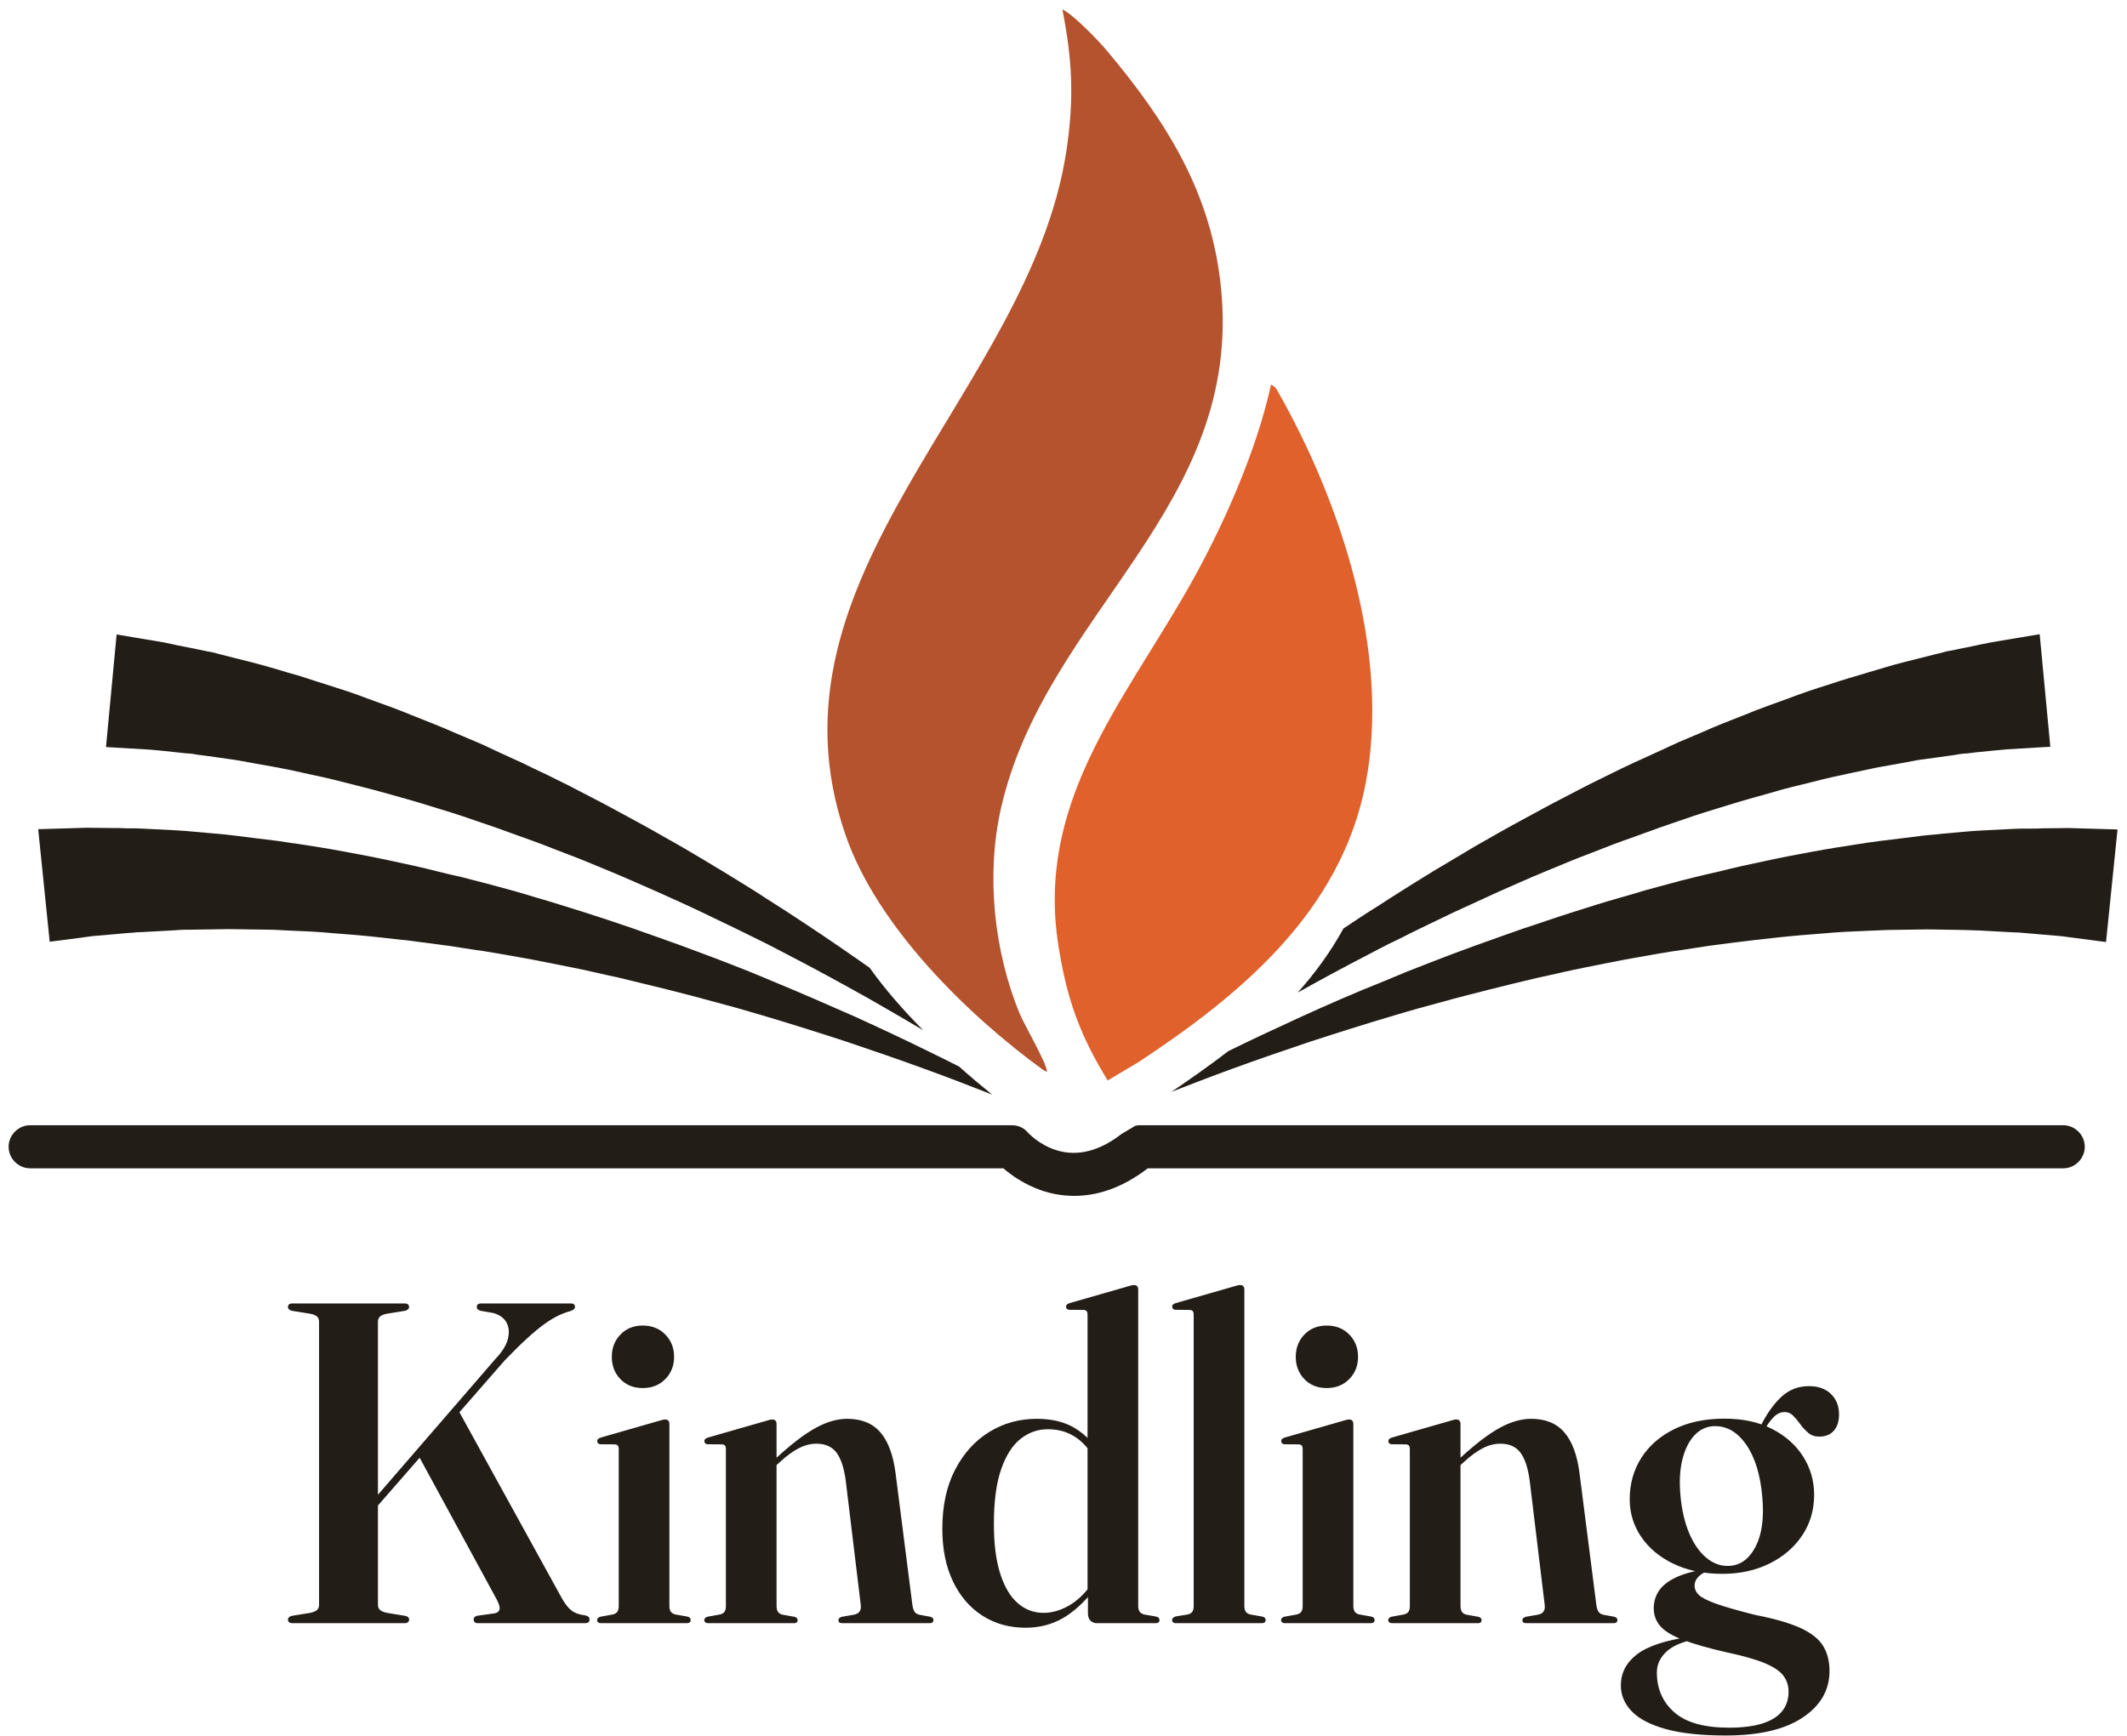
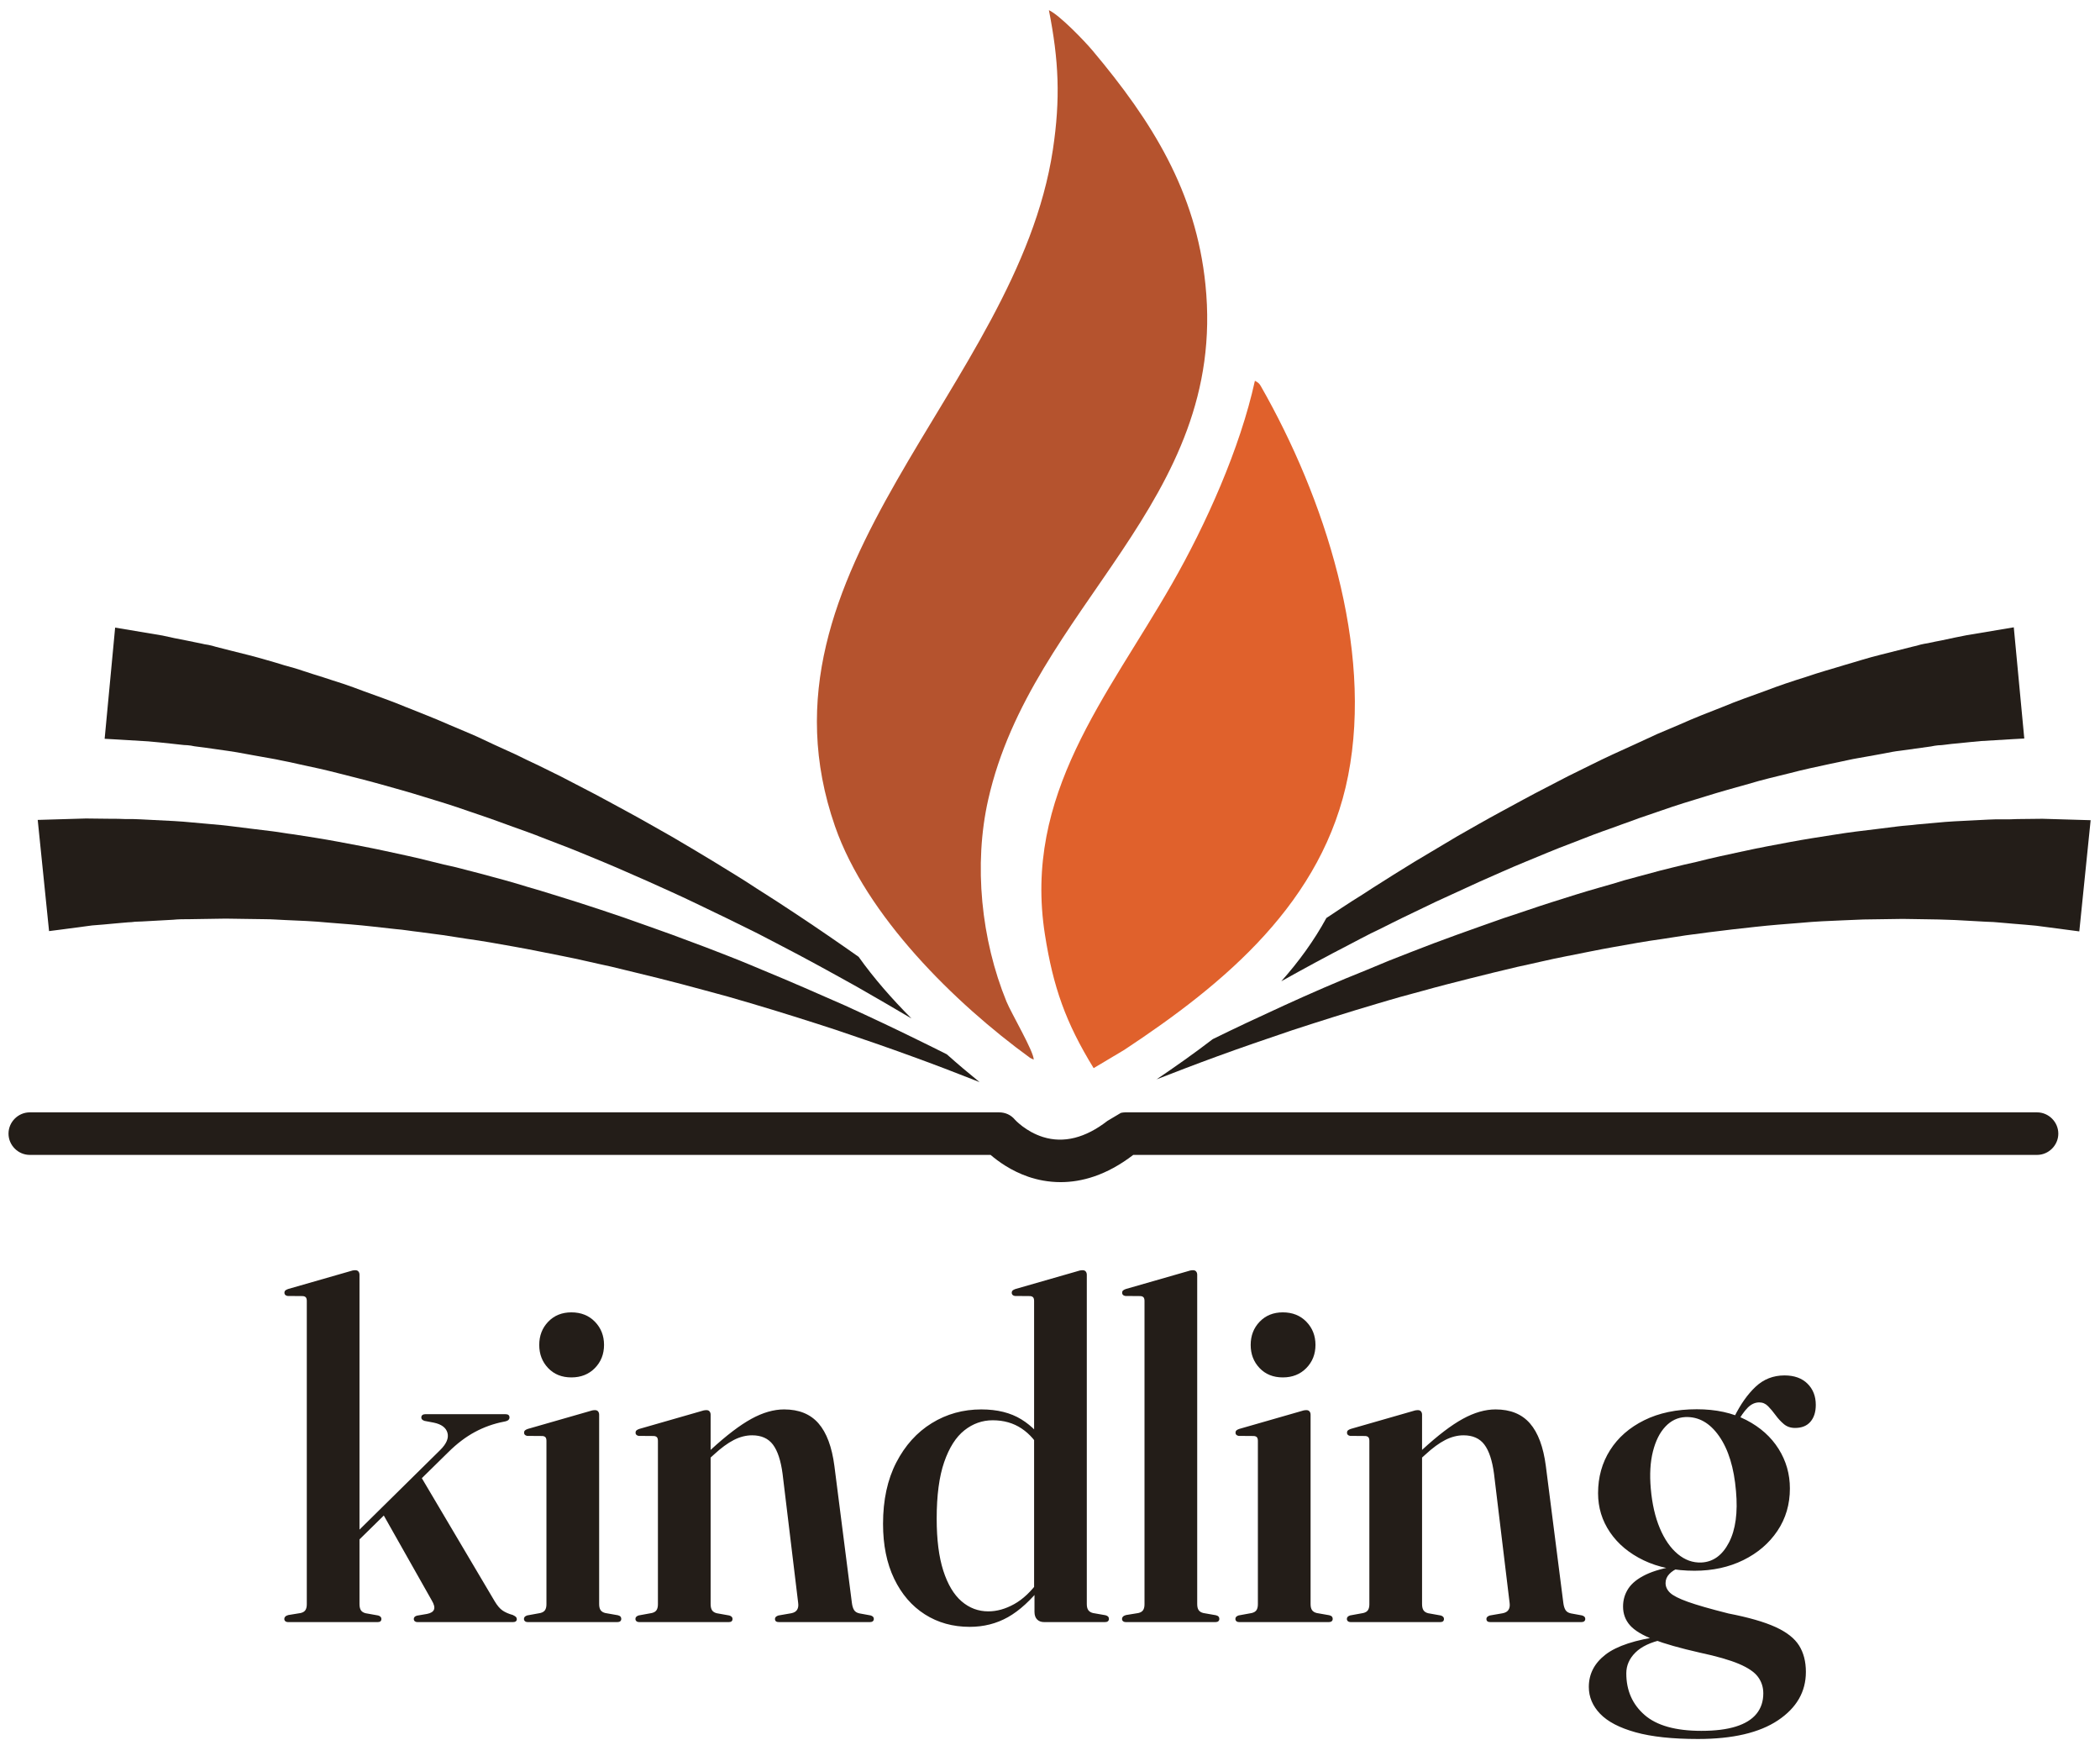
- <svg xmlns="http://www.w3.org/2000/svg" viewBox="0 0 740.5 604.4" width="740" height="604" fill="none">
+ <svg xmlns="http://www.w3.org/2000/svg" viewBox="0 0 740.5 612.8" width="740" height="613" fill="none">
  <path d="M 720.20 288.35C 730.96 288.65 737.15 288.85 737.20 288.85L 733.20 328.05C 733.16 328.05 727.66 327.35 718.00 326.05C 715.60 325.85 712.90 325.55 709.90 325.35C 708.40 325.25 706.90 325.05 705.30 324.95C 704.50 324.85 703.70 324.85 702.90 324.75C 702.10 324.75 701.20 324.65 700.40 324.65C 697.00 324.45 693.30 324.25 689.50 324.05C 687.60 323.95 685.60 323.95 683.60 323.85C 681.60 323.85 679.50 323.75 677.40 323.75C 675.30 323.75 673.10 323.65 670.90 323.65C 668.70 323.65 666.40 323.75 664.10 323.75C 661.80 323.75 659.50 323.85 657.10 323.85C 654.70 323.95 652.30 324.05 649.90 324.15C 645.00 324.35 640.00 324.55 634.80 325.05C 629.70 325.45 624.40 325.85 619.00 326.45C 616.30 326.75 613.60 327.05 610.90 327.35C 608.20 327.65 605.50 328.05 602.70 328.35C 599.90 328.75 597.20 329.05 594.40 329.45C 591.60 329.85 588.80 330.35 586.00 330.75C 583.20 331.15 580.40 331.55 577.60 332.05C 574.80 332.55 572.00 333.05 569.10 333.55C 563.40 334.55 557.80 335.75 552.10 336.85C 546.40 337.95 540.80 339.35 535.10 340.55C 529.50 341.85 523.90 343.25 518.30 344.65C 512.80 346.05 507.20 347.45 501.90 348.95C 499.20 349.65 496.50 350.45 493.80 351.15C 491.10 351.95 488.50 352.65 485.90 353.45C 475.40 356.55 465.30 359.75 455.80 362.85C 446.30 366.05 437.30 369.15 429.10 372.15C 421.35 374.98 414.23 377.73 407.82 380.22C 414.55 375.66 421.22 370.97 427.63 366.04C 435.31 362.26 443.72 358.31 452.60 354.25C 461.80 350.05 471.60 345.75 481.90 341.65C 484.50 340.55 487.00 339.55 489.60 338.45C 492.20 337.45 494.90 336.35 497.50 335.35C 502.80 333.25 508.20 331.25 513.70 329.25C 519.20 327.25 524.70 325.35 530.30 323.35C 535.90 321.55 541.50 319.55 547.20 317.75C 552.90 315.95 558.50 314.15 564.20 312.55C 567.00 311.75 569.90 310.95 572.70 310.05C 575.50 309.25 578.40 308.55 581.20 307.75C 584.00 306.95 586.90 306.25 589.70 305.55C 592.50 304.85 595.40 304.15 598.20 303.55C 601.00 302.85 603.80 302.15 606.60 301.55C 609.40 300.95 612.20 300.35 614.90 299.75C 620.40 298.55 625.80 297.55 631.20 296.55C 636.50 295.55 641.80 294.75 646.90 293.95C 649.50 293.55 652.00 293.15 654.50 292.85C 657.00 292.55 659.50 292.25 661.90 291.95C 664.30 291.65 666.70 291.35 669.10 291.05C 671.40 290.75 673.80 290.65 676.00 290.35C 678.30 290.15 680.50 289.95 682.70 289.75C 684.90 289.55 687.00 289.35 689.10 289.25C 693.30 289.05 697.20 288.85 700.90 288.65C 701.80 288.65 702.70 288.55 703.60 288.55H 706.30C 708.00 288.55 709.70 288.55 711.30 288.45C 714.50 288.45 717.50 288.35 720.20 288.35Z" fill="#231D18" />
  <path d="M 713.80 260.05C 713.80 260.05 708.20 260.35 698.50 260.95C 696.10 261.15 693.40 261.45 690.40 261.75C 688.90 261.85 687.40 262.05 685.80 262.25C 685.00 262.35 684.20 262.45 683.40 262.45C 682.60 262.55 681.70 262.65 680.90 262.85C 677.50 263.35 673.90 263.85 670.10 264.35C 668.20 264.55 666.20 264.95 664.20 265.35C 662.20 265.75 660.20 266.05 658.10 266.45C 656.00 266.85 653.90 267.15 651.70 267.65C 649.50 268.15 647.30 268.55 645.10 269.05C 642.90 269.55 640.60 270.05 638.20 270.55C 635.90 271.05 633.50 271.65 631.20 272.25C 626.40 273.45 621.50 274.55 616.60 276.05C 611.60 277.45 606.50 278.85 601.40 280.45C 598.80 281.25 596.20 282.05 593.60 282.85C 591.00 283.65 588.40 284.55 585.80 285.45C 583.20 286.35 580.50 287.25 577.90 288.15C 575.95 288.90 573.94 289.60 571.92 290.32L 567.88 291.79C 565.86 292.51 563.85 293.20 561.90 293.95C 559.20 294.95 556.60 296.05 553.90 297.05C 548.50 299.05 543.20 301.35 537.80 303.55C 532.40 305.75 527.20 308.15 521.90 310.45C 516.60 312.85 511.40 315.25 506.20 317.65C 501.10 320.15 495.90 322.55 490.90 325.05C 488.40 326.35 485.90 327.55 483.40 328.75C 480.90 330.05 478.50 331.25 476.10 332.55C 467.65 336.90 459.51 341.33 451.80 345.64C 457.89 338.80 463.29 331.42 467.71 323.33C 468.40 322.87 469.10 322.41 469.80 321.95C 472.10 320.45 474.40 318.85 476.80 317.35C 479.20 315.85 481.60 314.35 484.00 312.75C 488.80 309.65 493.70 306.65 498.70 303.55C 503.70 300.55 508.80 297.55 513.80 294.55C 518.90 291.65 524.10 288.65 529.30 285.85C 534.50 283.05 539.70 280.15 545.00 277.45C 547.60 276.05 550.30 274.75 552.90 273.35C 555.50 272.05 558.20 270.75 560.80 269.45C 563.40 268.15 566.10 266.85 568.70 265.65C 571.40 264.45 574.00 263.25 576.60 262.05C 579.20 260.85 581.80 259.65 584.40 258.45C 587.00 257.35 589.60 256.25 592.20 255.15C 597.30 252.85 602.50 250.85 607.60 248.85C 612.60 246.75 617.60 245.05 622.50 243.25C 624.90 242.35 627.30 241.45 629.70 240.65C 632.10 239.85 634.50 239.05 636.80 238.35C 639.10 237.55 641.40 236.85 643.70 236.15C 646.00 235.45 648.20 234.85 650.40 234.15C 652.60 233.55 654.70 232.85 656.80 232.25C 658.90 231.65 660.90 231.05 663.00 230.55C 667.00 229.55 670.90 228.55 674.50 227.65C 675.40 227.45 676.30 227.25 677.20 226.95C 678.10 226.75 679.00 226.55 679.80 226.45C 681.50 226.05 683.20 225.75 684.70 225.45C 687.90 224.75 690.80 224.15 693.40 223.65C 704.00 221.85 710.10 220.85 710.10 220.85L 713.80 260.05Z" fill="#231D18" />
  <path d="M 30.30 288.25C 33.00 288.25 36.00 288.35 39.20 288.35C 40.80 288.35 42.50 288.35 44.20 288.45H 46.90C 47.80 288.45 48.70 288.55 49.60 288.55C 53.30 288.75 57.30 288.95 61.40 289.15C 63.50 289.25 65.60 289.45 67.80 289.65C 70.00 289.85 72.20 290.05 74.50 290.25C 76.80 290.45 79.10 290.65 81.40 290.95C 83.70 291.25 86.10 291.55 88.60 291.85C 91.00 292.15 93.50 292.45 96.00 292.75C 98.50 293.05 101.00 293.55 103.60 293.85C 108.70 294.65 114.00 295.45 119.30 296.45C 124.60 297.45 130.10 298.45 135.60 299.65C 138.30 300.25 141.10 300.85 143.90 301.45C 146.70 302.05 149.50 302.75 152.30 303.45C 155.10 304.15 157.90 304.85 160.80 305.45C 163.60 306.15 166.40 306.95 169.30 307.65C 172.10 308.45 175.00 309.15 177.80 309.95C 180.60 310.75 183.50 311.55 186.30 312.45C 192.00 314.05 197.70 315.95 203.30 317.65C 209.00 319.45 214.60 321.35 220.20 323.25C 225.80 325.25 231.30 327.15 236.80 329.15C 242.30 331.25 247.70 333.15 253.00 335.25C 255.70 336.25 258.30 337.35 260.90 338.35C 263.50 339.45 266.10 340.45 268.60 341.55C 278.80 345.75 288.60 350.05 297.90 354.15C 307.10 358.35 315.80 362.45 323.70 366.35C 327.24 368.07 330.63 369.76 333.87 371.39C 337.68 374.79 341.56 378.06 345.42 381.19C 344.89 380.98 344.35 380.77 343.80 380.55C 337.20 377.95 329.70 375.05 321.40 372.05C 313.20 369.05 304.20 365.95 294.70 362.75C 285.20 359.65 275.10 356.45 264.60 353.35C 262.00 352.55 259.30 351.85 256.70 351.05C 254.00 350.35 251.30 349.55 248.60 348.85C 243.20 347.35 237.70 345.95 232.20 344.55C 226.70 343.15 221.00 341.85 215.40 340.45C 209.70 339.25 204.10 337.85 198.40 336.75C 192.70 335.65 187.10 334.45 181.40 333.45C 178.60 332.95 175.70 332.45 172.90 331.95C 170.10 331.45 167.30 331.05 164.50 330.65C 161.70 330.25 158.90 329.75 156.10 329.35C 153.30 328.95 150.50 328.65 147.80 328.25C 145.00 327.95 142.30 327.45 139.60 327.25C 136.90 326.95 134.20 326.65 131.50 326.35C 126.20 325.75 120.90 325.35 115.70 324.95C 110.60 324.45 105.50 324.25 100.60 324.05C 98.20 323.95 95.70 323.75 93.40 323.75C 91.00 323.75 88.70 323.65 86.40 323.65C 84.10 323.65 81.90 323.55 79.60 323.55C 77.40 323.55 75.20 323.65 73.10 323.65C 71.00 323.65 68.90 323.75 66.90 323.75C 64.90 323.75 62.90 323.75 61.00 323.95C 57.20 324.15 53.50 324.35 50.10 324.55C 49.20 324.55 48.40 324.65 47.60 324.65C 46.80 324.75 46.00 324.85 45.20 324.85C 43.60 324.95 42.10 325.15 40.60 325.25C 37.70 325.55 35.00 325.75 32.50 325.95C 22.92 327.25 17.32 327.95 17.30 327.95L 13.30 288.75C 13.30 288.75 19.50 288.55 30.30 288.25Z" fill="#231D18" />
  <path d="M 40.60 220.95C 40.63 220.96 46.73 221.96 57.30 223.75C 59.90 224.35 62.80 224.95 66.00 225.55C 67.60 225.85 69.20 226.25 70.90 226.55C 71.80 226.75 72.60 226.95 73.50 227.05C 74.40 227.25 75.30 227.45 76.20 227.75C 79.80 228.65 83.60 229.65 87.70 230.65C 89.70 231.15 91.80 231.75 93.90 232.35C 96.00 232.95 98.10 233.55 100.30 234.25C 102.50 234.85 104.70 235.45 107.00 236.25C 109.20 236.95 111.50 237.75 113.90 238.45C 116.20 239.25 118.60 239.95 121.00 240.75C 123.40 241.55 125.80 242.45 128.20 243.35C 133.10 245.15 138.10 246.85 143.10 248.95C 148.10 250.95 153.30 252.95 158.50 255.25C 161.10 256.35 163.70 257.45 166.30 258.55C 168.90 259.65 171.50 260.95 174.10 262.15C 176.70 263.35 179.40 264.55 182.00 265.75C 184.60 267.05 187.30 268.35 189.90 269.55C 192.50 270.85 195.20 272.15 197.80 273.45C 200.40 274.85 203.10 276.15 205.70 277.55C 211.00 280.25 216.20 283.15 221.40 285.95C 226.60 288.75 231.70 291.75 236.90 294.65C 242.00 297.65 247.10 300.65 252.00 303.65C 257.00 306.75 261.90 309.65 266.70 312.85C 269.10 314.35 271.50 315.95 273.90 317.45C 276.20 318.95 278.60 320.55 280.90 322.05C 288.48 327.08 295.79 332.10 302.77 337.02C 308.17 344.60 314.54 351.87 321.40 358.75C 315.39 355.17 308.99 351.50 302.30 347.65C 293.50 342.75 284.30 337.65 274.60 332.65C 272.20 331.35 269.70 330.15 267.30 328.85C 264.80 327.65 262.30 326.35 259.80 325.15C 254.80 322.65 249.60 320.25 244.50 317.75C 239.30 315.25 234.10 312.95 228.80 310.55C 223.50 308.25 218.20 305.85 212.90 303.65C 207.50 301.45 202.20 299.15 196.80 297.15C 194.10 296.15 191.40 295.05 188.80 294.05C 186.10 293.05 183.40 292.05 180.80 291.15C 178.10 290.15 175.50 289.25 172.80 288.25C 170.10 287.35 167.50 286.45 164.90 285.55C 162.30 284.65 159.70 283.75 157.10 282.95C 154.50 282.15 151.90 281.35 149.30 280.55C 144.20 278.95 139.10 277.55 134.10 276.15C 129.10 274.75 124.20 273.55 119.50 272.35C 117.10 271.75 114.80 271.15 112.50 270.65C 110.20 270.15 107.90 269.65 105.60 269.15C 103.40 268.65 101.20 268.15 99.00 267.75C 96.80 267.25 94.70 266.95 92.60 266.55C 90.50 266.15 88.50 265.85 86.50 265.45C 84.50 265.05 82.60 264.75 80.60 264.45C 76.80 263.95 73.20 263.35 69.80 262.95C 69.00 262.85 68.10 262.75 67.30 262.55C 66.50 262.45 65.70 262.35 64.90 262.35C 63.30 262.15 61.80 262.05 60.30 261.85C 57.40 261.55 54.70 261.25 52.20 261.05C 42.50 260.45 36.90 260.15 36.90 260.15L 40.60 220.95Z" fill="#231D18" />
  <path d="M 352.30 391.85C 354.50 391.85 356.50 392.75 357.90 394.45C 357.90 394.45 361.70 398.65 367.80 400.55C 375.04 402.81 382.71 400.91 390.50 394.86L 395.24 392.04C 395.75 391.92 396.28 391.85 396.80 391.85H 718.30C 722.40 391.85 725.80 395.25 725.80 399.35C 725.80 403.45 722.40 406.85 718.30 406.85H 399.60C 390.10 414.15 381.30 416.45 374.00 416.45C 369.70 416.45 365.80 415.65 362.60 414.55C 356.50 412.45 352.00 409.15 349.30 406.85H 10.50C 6.40 406.85 3.00 403.45 3.00 399.35C 3.00 395.25 6.40 391.85 10.50 391.85H 352.30Z" fill="#231D18" />
  <path d="M 369.86 3.28C 373.63 4.99 382.43 14.16 385.24 17.50C 406.23 42.47 421.71 67.16 425.06 100.01C 432.95 176.91 363.83 213.43 348.46 281.60C 343.27 304.57 345.98 330.97 354.91 352.81C 356.54 356.81 364.65 370.59 364.50 373.27L 363.23 372.64C 336.60 353.29 305.41 322.57 294.44 291.00C 262.77 199.97 358.55 136.56 371.26 52.50C 373.98 34.45 373.35 20.92 369.86 3.28Z" fill="#B5532E" />
  <path d="M 442.50 133.94C 443.39 134.40 443.99 134.77 444.52 135.70C 467.01 175.02 484.24 227.81 475.39 273.08C 466.68 317.67 431.80 346.47 396.43 369.83L 385.64 376.26C 375.77 360.20 371.37 347.68 368.47 329.23C 360.69 279.77 390.42 245.42 413.25 205.54C 425.24 184.62 437.30 157.72 442.50 133.94Z" fill="#E0612C" />
-   <g transform="translate(100.25,447.50) scale(0.07953)">
-     <path d="M334.805 986.602 908.951 322.68Q951.341 278.677 962.404 237.297Q973.468 195.916 957.122 164.992Q940.777 134.067 898.369 122.292L842.133 112.563Q833.943 109.567 830.228 105.722Q826.513 101.877 826.513 95.358Q826.513 88.441 831.218 84.5Q835.923 80.559 844.285 80.559H1238.943Q1247.765 80.559 1252.083 84.466Q1256.401 88.374 1256.401 95.29Q1256.401 101.963 1251.283 106.257Q1246.164 110.551 1236.609 113.973Q1209.388 121.242 1181.966 134.541Q1154.544 147.841 1121.973 171.267Q1089.401 194.693 1047.577 232.857Q1005.753 271.022 949.361 329.388L347.433 1018.544ZM564.036 733.287 748.515 553.07 1195.94 1365.847Q1217.642 1405.952 1239.634 1423.837Q1261.627 1441.721 1302.133 1446.524Q1311.949 1449.109 1316.095 1453.372Q1320.242 1457.636 1320.242 1464.6Q1320.242 1472.284 1315.347 1476.421Q1310.452 1480.559 1300.857 1480.559H830.725Q822.363 1480.559 817.705 1476.387Q813.046 1472.216 813.046 1464.533Q813.046 1457.573 817.042 1453.891Q821.038 1450.209 827.716 1448.127L905.123 1437.537Q921.996 1434.5 926.024 1420.752Q930.052 1407.003 913.195 1375.465ZM393.96 1400.217Q393.96 1415.282 403.699 1423.275Q413.437 1431.268 433.324 1435.458L512.803 1448.382Q522.06 1450.451 526.185 1454.389Q530.311 1458.327 530.311 1465.373Q530.311 1471.843 525.486 1476.201Q520.661 1480.559 511.172 1480.559H19.065Q9.736 1480.559 4.868 1476.237Q0.0 1471.916 0.0 1465.373Q0.0 1452.9 17.36 1448.382L96.766 1435.532Q117.18 1431.342 126.655 1423.349Q136.13 1415.355 136.13 1400.217V160.165Q136.13 145.32 126.655 137.355Q117.18 129.389 96.766 125.585L17.36 112.736Q0.0 108.217 0.0 95.744Q0.0 88.741 4.868 84.65Q9.736 80.559 19.065 80.559H511.098Q520.588 80.559 525.376 84.723Q530.164 88.888 530.164 95.744Q530.164 108.07 512.656 112.736L433.324 125.585Q413.437 129.389 403.699 137.355Q393.96 145.32 393.96 160.165Z M1669.757 607.987V1404.667Q1669.757 1421.242 1675.855 1430.145Q1681.953 1439.047 1695.644 1442.413L1748.56 1451.726Q1756.425 1453.709 1759.647 1457.542Q1762.869 1461.375 1762.869 1467.063Q1762.869 1473.208 1758.734 1476.883Q1754.598 1480.559 1746.784 1480.559H1368.628Q1361.955 1480.559 1357.636 1476.883Q1353.317 1473.208 1353.317 1467.063Q1353.317 1462.148 1356.496 1458.508Q1359.675 1454.868 1366.853 1452.499L1422.087 1442.413Q1436.233 1439.047 1442.104 1430.145Q1447.975 1421.242 1447.975 1405.44V718.139Q1447.975 708.29 1444.307 703.428Q1440.64 698.566 1431.612 697.616L1366.7 697.098Q1359.888 695.716 1356.832 692.178Q1353.776 688.641 1353.776 683.692Q1353.776 677.624 1357.627 674.075Q1361.477 670.526 1369.343 667.837L1620.901 595.613Q1634.227 591.224 1640.319 589.975Q1646.411 588.726 1652.267 588.726Q1660.901 588.726 1665.329 594.193Q1669.757 599.659 1669.757 607.987ZM1552.898 451.061Q1492.512 451.061 1455.085 411.743Q1417.657 372.425 1417.657 314.434Q1417.657 255.982 1455.471 216.664Q1493.285 177.347 1552.898 177.347Q1613.737 177.347 1652.038 216.821Q1690.34 256.295 1690.34 314.36Q1690.34 372.425 1651.845 411.743Q1613.35 451.061 1552.898 451.061Z M2138.892 607.987V1404.667Q2138.892 1421.587 2144.861 1430.706Q2150.829 1439.825 2164.607 1443.277L2217.695 1452.762Q2231.055 1456.922 2231.055 1467.063Q2231.055 1480.559 2215.747 1480.559H1837.764Q1831.177 1480.559 1826.815 1476.883Q1822.452 1473.208 1822.452 1467.063Q1822.452 1462.148 1825.631 1458.551Q1828.81 1454.954 1835.989 1452.499L1891.223 1442.413Q1905.368 1439.134 1911.239 1430.231Q1917.111 1421.328 1917.111 1405.44V718.139Q1917.111 708.29 1913.443 703.428Q1909.776 698.566 1900.747 697.616L1835.836 697.098Q1829.023 695.716 1825.968 692.178Q1822.912 688.641 1822.912 683.692Q1822.912 677.624 1826.762 674.075Q1830.613 670.526 1838.478 667.837L2090.036 595.613Q2103.363 591.224 2109.455 589.975Q2115.546 588.726 2121.403 588.726Q2130.037 588.726 2134.465 594.193Q2138.892 599.659 2138.892 607.987ZM2119.65 805.705 2103.918 788.151 2140.115 754.97Q2238.007 665.069 2310.349 625.394Q2382.691 585.72 2448.228 585.72Q2541.802 585.72 2592.998 644.587Q2644.195 703.454 2659.82 823.977L2733.308 1399.257Q2735.714 1418.537 2742.391 1429.565Q2749.068 1440.593 2765.378 1443.959L2812.111 1452.499Q2819.203 1454.654 2822.469 1458.208Q2825.734 1461.761 2825.734 1467.063Q2825.734 1473.208 2821.598 1476.883Q2817.463 1480.559 2809.649 1480.559H2425.779Q2409.698 1480.559 2409.698 1467.063Q2409.698 1457.523 2423.917 1452.762L2478.551 1443.277Q2495.874 1439.825 2502.819 1428.753Q2509.764 1417.682 2507.357 1400.121L2441.697 856.561Q2430.593 772.913 2401.144 733.794Q2371.695 694.674 2313.531 694.674Q2274.695 694.674 2236.282 714.42Q2197.869 734.165 2153.56 775.009Z M3501.851 1354.225 3500.21 1348.933V129.413Q3500.21 119.563 3496.542 114.702Q3492.875 109.84 3483.847 108.89L3418.935 108.372Q3412.123 106.989 3409.067 103.452Q3406.011 99.915 3406.011 94.966Q3406.011 88.898 3409.862 85.349Q3413.712 81.8 3421.578 79.111L3673.136 6.887Q3686.462 2.497 3692.554 1.249Q3698.646 0.0 3704.502 0.0Q3713.136 0.0 3717.564 5.466Q3721.992 10.933 3721.992 19.261V1404.667Q3721.992 1421.254 3728.243 1430.188Q3734.495 1439.121 3747.879 1442.413L3800.795 1451.726Q3808.66 1453.881 3811.882 1457.628Q3815.104 1461.375 3815.104 1467.063Q3815.104 1473.208 3810.969 1476.883Q3806.833 1480.559 3799.019 1480.559H3542.285Q3523.709 1480.559 3512.78 1469.416Q3501.851 1458.274 3501.851 1437.318ZM2864.481 1067.11Q2864.481 916.965 2920.146 809.139Q2975.812 701.313 3069.574 643.516Q3163.337 585.72 3278.009 585.72Q3378.554 585.72 3446.356 627.463Q3514.159 669.206 3555.858 741.932L3531.205 763.386Q3499.833 701.011 3447.811 666.197Q3395.79 631.383 3326.11 631.383Q3260.26 631.383 3206.801 673.737Q3153.343 716.091 3121.792 807.343Q3090.241 898.595 3090.241 1045.53Q3090.241 1177.766 3118.071 1264.28Q3145.901 1350.795 3194.944 1393.101Q3243.987 1435.407 3307.614 1435.407Q3361.646 1435.407 3416.73 1404.711Q3471.814 1374.015 3520.612 1306.387L3535.692 1326.537Q3462.705 1419.002 3390.19 1459.78Q3317.675 1500.559 3229.239 1500.559Q3122.913 1500.559 3040.481 1448.039Q2958.048 1395.52 2911.264 1298.057Q2864.481 1200.593 2864.481 1067.11Z M4186.617 19.261V1404.667Q4186.617 1421.328 4192.715 1430.231Q4198.813 1439.134 4212.505 1442.413L4265.421 1451.726Q4273.372 1453.795 4276.551 1457.585Q4279.73 1461.375 4279.73 1467.063Q4279.73 1473.208 4275.595 1476.883Q4271.459 1480.559 4263.645 1480.559H3885.489Q3878.902 1480.559 3874.54 1476.883Q3870.177 1473.208 3870.177 1467.063Q3870.177 1461.761 3874.129 1457.585Q3878.081 1453.409 3886.806 1450.953L3938.948 1442.413Q3953.093 1439.134 3958.965 1430.231Q3964.836 1421.328 3964.836 1405.44V129.413Q3964.836 119.563 3961.168 114.702Q3957.501 109.84 3948.472 108.89L3883.561 108.372Q3876.749 106.989 3873.693 103.452Q3870.637 99.915 3870.637 94.966Q3870.637 88.898 3874.487 85.349Q3878.338 81.8 3886.203 79.111L4137.762 6.887Q4151.088 2.497 4157.18 1.249Q4163.271 0.0 4169.128 0.0Q4177.762 0.0 4182.19 5.466Q4186.617 10.933 4186.617 19.261Z M4663.757 607.987V1404.667Q4663.757 1421.242 4669.855 1430.145Q4675.953 1439.047 4689.644 1442.413L4742.56 1451.726Q4750.425 1453.709 4753.647 1457.542Q4756.869 1461.375 4756.869 1467.063Q4756.869 1473.208 4752.734 1476.883Q4748.598 1480.559 4740.784 1480.559H4362.628Q4355.955 1480.559 4351.636 1476.883Q4347.317 1473.208 4347.317 1467.063Q4347.317 1462.148 4350.496 1458.508Q4353.675 1454.868 4360.853 1452.499L4416.087 1442.413Q4430.233 1439.047 4436.104 1430.145Q4441.975 1421.242 4441.975 1405.44V718.139Q4441.975 708.29 4438.307 703.428Q4434.64 698.566 4425.612 697.616L4360.7 697.098Q4353.888 695.716 4350.832 692.178Q4347.776 688.641 4347.776 683.692Q4347.776 677.624 4351.627 674.075Q4355.477 670.526 4363.343 667.837L4614.901 595.613Q4628.227 591.224 4634.319 589.975Q4640.411 588.726 4646.267 588.726Q4654.901 588.726 4659.329 594.193Q4663.757 599.659 4663.757 607.987ZM4546.898 451.061Q4486.512 451.061 4449.085 411.743Q4411.657 372.425 4411.657 314.434Q4411.657 255.982 4449.471 216.664Q4487.285 177.347 4546.898 177.347Q4607.737 177.347 4646.038 216.821Q4684.34 256.295 4684.34 314.36Q4684.34 372.425 4645.845 411.743Q4607.35 451.061 4546.898 451.061Z M5132.892 607.987V1404.667Q5132.892 1421.587 5138.861 1430.706Q5144.829 1439.825 5158.607 1443.277L5211.695 1452.762Q5225.055 1456.922 5225.055 1467.063Q5225.055 1480.559 5209.747 1480.559H4831.764Q4825.177 1480.559 4820.815 1476.883Q4816.452 1473.208 4816.452 1467.063Q4816.452 1462.148 4819.631 1458.551Q4822.81 1454.954 4829.989 1452.499L4885.223 1442.413Q4899.368 1439.134 4905.239 1430.231Q4911.111 1421.328 4911.111 1405.44V718.139Q4911.111 708.29 4907.443 703.428Q4903.776 698.566 4894.747 697.616L4829.836 697.098Q4823.023 695.716 4819.968 692.178Q4816.912 688.641 4816.912 683.692Q4816.912 677.624 4820.762 674.075Q4824.613 670.526 4832.478 667.837L5084.036 595.613Q5097.363 591.224 5103.455 589.975Q5109.546 588.726 5115.403 588.726Q5124.037 588.726 5128.465 594.193Q5132.892 599.659 5132.892 607.987ZM5113.65 805.705 5097.918 788.151 5134.115 754.97Q5232.007 665.069 5304.349 625.394Q5376.691 585.72 5442.228 585.72Q5535.802 585.72 5586.998 644.587Q5638.195 703.454 5653.82 823.977L5727.308 1399.257Q5729.714 1418.537 5736.391 1429.565Q5743.068 1440.593 5759.378 1443.959L5806.111 1452.499Q5813.203 1454.654 5816.469 1458.208Q5819.734 1461.761 5819.734 1467.063Q5819.734 1473.208 5815.598 1476.883Q5811.463 1480.559 5803.649 1480.559H5419.779Q5403.698 1480.559 5403.698 1467.063Q5403.698 1457.523 5417.917 1452.762L5472.551 1443.277Q5489.874 1439.825 5496.819 1428.753Q5503.764 1417.682 5501.357 1400.121L5435.697 856.561Q5424.593 772.913 5395.144 733.794Q5365.695 694.674 5307.531 694.674Q5268.695 694.674 5230.282 714.42Q5191.869 734.165 5147.56 775.009Z M6422.46 1444.341Q6308.239 1415.607 6251.625 1395.322Q6195.011 1375.037 6176.337 1357.023Q6157.662 1339.008 6157.662 1316.278Q6157.662 1294.702 6173.422 1278.251Q6189.182 1261.8 6212.769 1252.989L6211.257 1242.96Q6125.322 1256.439 6074.35 1280.951Q6023.378 1305.462 6001.059 1339.387Q5978.74 1373.312 5978.74 1415.045Q5978.74 1460.914 6007.776 1493.903Q6036.812 1526.891 6107.239 1553.895Q6177.667 1580.898 6301.568 1609.016Q6408.349 1631.816 6466.344 1656.345Q6524.339 1680.873 6546.642 1711.126Q6568.946 1741.379 6568.946 1780.397Q6568.946 1831.305 6540.149 1866.617Q6511.351 1901.928 6453.548 1920.034Q6395.744 1938.14 6308.174 1938.14Q6145.707 1938.14 6069.056 1871.042Q5992.405 1803.945 5992.405 1696.366Q5992.405 1646.648 6030.727 1608.692Q6069.048 1570.736 6146.686 1553.874L6140.041 1539.953Q5976.086 1562.61 5905.389 1616.976Q5834.693 1671.342 5834.693 1753.319Q5834.693 1816.871 5882.345 1866.43Q5929.997 1915.988 6031.364 1944.193Q6132.732 1972.399 6293.964 1972.399Q6513.223 1972.399 6630.695 1893.867Q6748.167 1815.335 6748.167 1690.257Q6748.167 1624.987 6719.583 1579.256Q6691 1533.525 6620.067 1501.232Q6549.134 1468.94 6422.46 1444.341ZM6434.735 641.741 6457.77 643.602Q6480.483 601.924 6502.743 579.047Q6525.003 556.171 6552.062 556.171Q6573.276 556.171 6589.187 572.361Q6605.097 588.551 6620.664 609.916Q6636.23 631.28 6655.38 647.47Q6674.53 663.66 6702.61 663.66Q6744.818 663.66 6767.329 637.56Q6789.84 611.459 6789.84 566.535Q6789.84 511.779 6754.741 477.227Q6719.642 442.674 6658.134 442.674Q6587.174 442.674 6536.462 490.384Q6485.75 538.093 6446.328 618.178ZM6680.873 918.372Q6680.873 827.537 6633.309 751.815Q6585.744 676.094 6497.804 630.564Q6409.863 585.033 6289.157 585.033Q6161.175 585.033 6067.868 631.237Q5974.562 677.442 5924.073 757.136Q5873.585 836.829 5873.585 938.288Q5873.585 1029.076 5924.066 1103.054Q5974.547 1177.033 6065.731 1220.771Q6156.915 1264.508 6279.44 1264.508Q6393.931 1264.508 6484.798 1219.81Q6575.664 1175.112 6628.269 1096.928Q6680.873 1018.743 6680.873 918.372ZM6240.844 617.901Q6324.598 614.488 6383.144 698.392Q6441.689 782.295 6454.001 929.237Q6466.312 1064.886 6424.471 1145.65Q6382.63 1226.414 6308.304 1229.826Q6254.509 1232.073 6208.948 1194.233Q6163.387 1156.393 6133.606 1085.821Q6103.826 1015.249 6095.467 919.129Q6087.562 829.632 6104.441 762.68Q6121.319 695.729 6156.929 657.938Q6192.539 620.147 6240.844 617.901Z" fill="#231D18" />
+   <g transform="translate(100.25,447.50) scale(0.08379)">
+     <path d="M15.312 1480.559Q8.725 1480.559 4.362 1476.883Q0.0 1473.208 0.0 1467.063Q0.0 1461.761 3.952 1457.585Q7.904 1453.409 16.628 1450.953L68.771 1442.413Q82.916 1439.134 88.787 1430.231Q94.658 1421.328 94.658 1405.44V129.413Q94.658 119.563 90.991 114.702Q87.324 109.84 78.295 108.89L13.383 108.372Q6.571 106.989 3.515 103.452Q0.46 99.915 0.46 94.966Q0.46 88.898 4.31 85.349Q8.16 81.8 16.026 79.111L267.584 6.887Q280.91 2.497 287.002 1.249Q293.094 0.0 298.95 0.0Q307.585 0.0 312.012 5.466Q316.44 10.933 316.44 19.261V1404.667Q316.44 1421.587 322.408 1430.706Q328.377 1439.825 342.155 1443.277L395.243 1452.762Q408.603 1456.922 408.603 1467.063Q408.603 1480.559 393.295 1480.559ZM274.529 1132.813 655.735 756.889Q695.851 717.307 686.696 684.335Q677.541 651.364 628.78 641.316L589.781 633.902Q582.574 631.252 579.591 627.871Q576.607 624.49 576.607 619.861Q576.607 612.789 581.292 609.254Q585.977 605.72 594.07 605.72H930.057Q939.03 605.72 943.359 609.168Q947.688 612.616 947.688 619.602Q947.688 625.894 942.746 630.451Q937.803 635.008 923.272 637.507Q859.425 649.893 801.99 680.753Q744.555 711.613 689.85 765.897L288.195 1160.365ZM570.127 860.423 885.27 1392.806Q901.718 1420.425 918.65 1431.927Q935.582 1443.429 961.391 1450.567Q972.188 1455.654 975.331 1459.433Q978.473 1463.213 978.473 1468.402Q978.473 1473.835 974.531 1477.197Q970.589 1480.559 962.775 1480.559H559.862Q553.407 1480.559 549.174 1477.033Q544.941 1473.508 544.941 1467.063Q544.941 1462.453 548.268 1458.815Q551.595 1455.177 558.555 1453.367L600.823 1446.114Q624.855 1441.422 630.057 1427.605Q635.258 1413.788 620.302 1388.848L410.207 1017.089Z M1324.98 607.987V1404.667Q1324.98 1421.242 1331.077 1430.145Q1337.175 1439.047 1350.867 1442.413L1403.783 1451.726Q1411.648 1453.709 1414.87 1457.542Q1418.092 1461.375 1418.092 1467.063Q1418.092 1473.208 1413.957 1476.883Q1409.821 1480.559 1402.007 1480.559H1023.851Q1017.178 1480.559 1012.859 1476.883Q1008.539 1473.208 1008.539 1467.063Q1008.539 1462.148 1011.718 1458.508Q1014.897 1454.868 1022.076 1452.499L1077.31 1442.413Q1091.455 1439.047 1097.327 1430.145Q1103.198 1421.242 1103.198 1405.44V718.139Q1103.198 708.29 1099.53 703.428Q1095.863 698.566 1086.835 697.616L1021.923 697.098Q1015.111 695.716 1012.055 692.178Q1008.999 688.641 1008.999 683.692Q1008.999 677.624 1012.849 674.075Q1016.7 670.526 1024.565 667.837L1276.124 595.613Q1289.45 591.224 1295.542 589.975Q1301.634 588.726 1307.49 588.726Q1316.124 588.726 1320.552 594.193Q1324.98 599.659 1324.98 607.987ZM1208.121 451.061Q1147.735 451.061 1110.308 411.743Q1072.88 372.425 1072.88 314.434Q1072.88 255.982 1110.694 216.664Q1148.508 177.347 1208.121 177.347Q1268.96 177.347 1307.261 216.821Q1345.562 256.295 1345.562 314.36Q1345.562 372.425 1307.068 411.743Q1268.573 451.061 1208.121 451.061Z M1794.115 607.987V1404.667Q1794.115 1421.587 1800.084 1430.706Q1806.052 1439.825 1819.83 1443.277L1872.918 1452.762Q1886.278 1456.922 1886.278 1467.063Q1886.278 1480.559 1870.97 1480.559H1492.987Q1486.4 1480.559 1482.037 1476.883Q1477.675 1473.208 1477.675 1467.063Q1477.675 1462.148 1480.854 1458.551Q1484.033 1454.954 1491.212 1452.499L1546.446 1442.413Q1560.591 1439.134 1566.462 1430.231Q1572.333 1421.328 1572.333 1405.44V718.139Q1572.333 708.29 1568.666 703.428Q1564.999 698.566 1555.97 697.616L1491.058 697.098Q1484.246 695.716 1481.19 692.178Q1478.135 688.641 1478.135 683.692Q1478.135 677.624 1481.985 674.075Q1485.836 670.526 1493.701 667.837L1745.259 595.613Q1758.586 591.224 1764.677 589.975Q1770.769 588.726 1776.625 588.726Q1785.26 588.726 1789.688 594.193Q1794.115 599.659 1794.115 607.987ZM1774.873 805.705 1759.141 788.151 1795.338 754.97Q1893.23 665.069 1965.572 625.394Q2037.913 585.72 2103.45 585.72Q2197.025 585.72 2248.221 644.587Q2299.418 703.454 2315.043 823.977L2388.531 1399.257Q2390.937 1418.537 2397.614 1429.565Q2404.291 1440.593 2420.601 1443.959L2467.334 1452.499Q2474.426 1454.654 2477.691 1458.208Q2480.957 1461.761 2480.957 1467.063Q2480.957 1473.208 2476.821 1476.883Q2472.686 1480.559 2464.872 1480.559H2081.002Q2064.921 1480.559 2064.921 1467.063Q2064.921 1457.523 2079.14 1452.762L2133.774 1443.277Q2151.097 1439.825 2158.042 1428.753Q2164.987 1417.682 2162.58 1400.121L2096.92 856.561Q2085.816 772.913 2056.366 733.794Q2026.917 694.674 1968.754 694.674Q1929.918 694.674 1891.505 714.42Q1853.092 734.165 1808.783 775.009Z M3157.074 1354.225 3155.433 1348.933V129.413Q3155.433 119.563 3151.765 114.702Q3148.098 109.84 3139.069 108.89L3074.158 108.372Q3067.346 106.989 3064.29 103.452Q3061.234 99.915 3061.234 94.966Q3061.234 88.898 3065.084 85.349Q3068.935 81.8 3076.8 79.111L3328.359 6.887Q3341.685 2.497 3347.777 1.249Q3353.868 0.0 3359.725 0.0Q3368.359 0.0 3372.787 5.466Q3377.214 10.933 3377.214 19.261V1404.667Q3377.214 1421.254 3383.466 1430.188Q3389.718 1439.121 3403.102 1442.413L3456.018 1451.726Q3463.883 1453.881 3467.105 1457.628Q3470.327 1461.375 3470.327 1467.063Q3470.327 1473.208 3466.192 1476.883Q3462.056 1480.559 3454.242 1480.559H3197.508Q3178.932 1480.559 3168.003 1469.416Q3157.074 1458.274 3157.074 1437.318ZM2519.704 1067.11Q2519.704 916.965 2575.369 809.139Q2631.035 701.313 2724.797 643.516Q2818.559 585.72 2933.232 585.72Q3033.776 585.72 3101.579 627.463Q3169.382 669.206 3211.081 741.932L3186.428 763.386Q3155.056 701.011 3103.034 666.197Q3051.013 631.383 2981.333 631.383Q2915.483 631.383 2862.024 673.737Q2808.566 716.091 2777.015 807.343Q2745.464 898.595 2745.464 1045.53Q2745.464 1177.766 2773.294 1264.28Q2801.124 1350.795 2850.167 1393.101Q2899.21 1435.407 2962.836 1435.407Q3016.869 1435.407 3071.953 1404.711Q3127.037 1374.015 3175.835 1306.387L3190.915 1326.537Q3117.928 1419.002 3045.413 1459.78Q2972.898 1500.559 2884.462 1500.559Q2778.136 1500.559 2695.703 1448.039Q2613.271 1395.52 2566.487 1298.057Q2519.704 1200.593 2519.704 1067.11Z M3841.84 19.261V1404.667Q3841.84 1421.328 3847.938 1430.231Q3854.036 1439.134 3867.728 1442.413L3920.643 1451.726Q3928.595 1453.795 3931.774 1457.585Q3934.953 1461.375 3934.953 1467.063Q3934.953 1473.208 3930.817 1476.883Q3926.682 1480.559 3918.868 1480.559H3540.712Q3534.125 1480.559 3529.763 1476.883Q3525.4 1473.208 3525.4 1467.063Q3525.4 1461.761 3529.352 1457.585Q3533.304 1453.409 3542.028 1450.953L3594.171 1442.413Q3608.316 1439.134 3614.187 1430.231Q3620.059 1421.328 3620.059 1405.44V129.413Q3620.059 119.563 3616.391 114.702Q3612.724 109.84 3603.695 108.89L3538.784 108.372Q3531.971 106.989 3528.916 103.452Q3525.86 99.915 3525.86 94.966Q3525.86 88.898 3529.71 85.349Q3533.561 81.8 3541.426 79.111L3792.984 6.887Q3806.311 2.497 3812.403 1.249Q3818.494 0.0 3824.351 0.0Q3832.985 0.0 3837.413 5.466Q3841.84 10.933 3841.84 19.261Z M4318.98 607.987V1404.667Q4318.98 1421.242 4325.077 1430.145Q4331.175 1439.047 4344.867 1442.413L4397.783 1451.726Q4405.648 1453.709 4408.87 1457.542Q4412.092 1461.375 4412.092 1467.063Q4412.092 1473.208 4407.957 1476.883Q4403.821 1480.559 4396.007 1480.559H4017.851Q4011.178 1480.559 4006.859 1476.883Q4002.539 1473.208 4002.539 1467.063Q4002.539 1462.148 4005.718 1458.508Q4008.897 1454.868 4016.076 1452.499L4071.31 1442.413Q4085.455 1439.047 4091.327 1430.145Q4097.198 1421.242 4097.198 1405.44V718.139Q4097.198 708.29 4093.53 703.428Q4089.863 698.566 4080.835 697.616L4015.923 697.098Q4009.111 695.716 4006.055 692.178Q4002.999 688.641 4002.999 683.692Q4002.999 677.624 4006.849 674.075Q4010.7 670.526 4018.565 667.837L4270.124 595.613Q4283.45 591.224 4289.542 589.975Q4295.634 588.726 4301.49 588.726Q4310.124 588.726 4314.552 594.193Q4318.98 599.659 4318.98 607.987ZM4202.121 451.061Q4141.735 451.061 4104.308 411.743Q4066.88 372.425 4066.88 314.434Q4066.88 255.982 4104.694 216.664Q4142.508 177.347 4202.121 177.347Q4262.96 177.347 4301.261 216.821Q4339.562 256.295 4339.562 314.36Q4339.562 372.425 4301.068 411.743Q4262.573 451.061 4202.121 451.061Z M4788.115 607.987V1404.667Q4788.115 1421.587 4794.084 1430.706Q4800.052 1439.825 4813.83 1443.277L4866.918 1452.762Q4880.278 1456.922 4880.278 1467.063Q4880.278 1480.559 4864.97 1480.559H4486.987Q4480.4 1480.559 4476.037 1476.883Q4471.675 1473.208 4471.675 1467.063Q4471.675 1462.148 4474.854 1458.551Q4478.033 1454.954 4485.212 1452.499L4540.446 1442.413Q4554.591 1439.134 4560.462 1430.231Q4566.333 1421.328 4566.333 1405.44V718.139Q4566.333 708.29 4562.666 703.428Q4558.999 698.566 4549.97 697.616L4485.058 697.098Q4478.246 695.716 4475.19 692.178Q4472.135 688.641 4472.135 683.692Q4472.135 677.624 4475.985 674.075Q4479.836 670.526 4487.701 667.837L4739.259 595.613Q4752.586 591.224 4758.677 589.975Q4764.769 588.726 4770.625 588.726Q4779.26 588.726 4783.688 594.193Q4788.115 599.659 4788.115 607.987ZM4768.873 805.705 4753.141 788.151 4789.338 754.97Q4887.23 665.069 4959.572 625.394Q5031.913 585.72 5097.45 585.72Q5191.025 585.72 5242.221 644.587Q5293.418 703.454 5309.043 823.977L5382.531 1399.257Q5384.937 1418.537 5391.614 1429.565Q5398.291 1440.593 5414.601 1443.959L5461.334 1452.499Q5468.426 1454.654 5471.691 1458.208Q5474.957 1461.761 5474.957 1467.063Q5474.957 1473.208 5470.821 1476.883Q5466.686 1480.559 5458.872 1480.559H5075.002Q5058.921 1480.559 5058.921 1467.063Q5058.921 1457.523 5073.14 1452.762L5127.774 1443.277Q5145.097 1439.825 5152.042 1428.753Q5158.987 1417.682 5156.58 1400.121L5090.92 856.561Q5079.816 772.913 5050.366 733.794Q5020.917 694.674 4962.754 694.674Q4923.918 694.674 4885.505 714.42Q4847.092 734.165 4802.783 775.009Z M6077.683 1444.341Q5963.462 1415.607 5906.848 1395.322Q5850.234 1375.037 5831.559 1357.023Q5812.884 1339.008 5812.884 1316.278Q5812.884 1294.702 5828.644 1278.251Q5844.405 1261.8 5867.992 1252.989L5866.48 1242.96Q5780.545 1256.439 5729.573 1280.951Q5678.601 1305.462 5656.282 1339.387Q5633.963 1373.312 5633.963 1415.045Q5633.963 1460.914 5662.999 1493.903Q5692.035 1526.891 5762.462 1553.895Q5832.89 1580.898 5956.791 1609.016Q6063.572 1631.816 6121.567 1656.345Q6179.561 1680.873 6201.865 1711.126Q6224.169 1741.379 6224.169 1780.397Q6224.169 1831.305 6195.372 1866.617Q6166.574 1901.928 6108.771 1920.034Q6050.967 1938.14 5963.397 1938.14Q5800.93 1938.14 5724.279 1871.042Q5647.628 1803.945 5647.628 1696.366Q5647.628 1646.648 5685.95 1608.692Q5724.271 1570.736 5801.909 1553.874L5795.264 1539.953Q5631.308 1562.61 5560.612 1616.976Q5489.915 1671.342 5489.915 1753.319Q5489.915 1816.871 5537.567 1866.43Q5585.22 1915.988 5686.587 1944.193Q5787.954 1972.399 5949.187 1972.399Q6168.446 1972.399 6285.918 1893.867Q6403.39 1815.335 6403.39 1690.257Q6403.39 1624.987 6374.806 1579.256Q6346.222 1533.525 6275.289 1501.232Q6204.356 1468.94 6077.683 1444.341ZM6089.958 641.741 6112.992 643.602Q6135.706 601.924 6157.966 579.047Q6180.226 556.171 6207.285 556.171Q6228.499 556.171 6244.409 572.361Q6260.32 588.551 6275.886 609.916Q6291.453 631.28 6310.603 647.47Q6329.753 663.66 6357.832 663.66Q6400.041 663.66 6422.552 637.56Q6445.063 611.459 6445.063 566.535Q6445.063 511.779 6409.964 477.227Q6374.865 442.674 6313.357 442.674Q6242.397 442.674 6191.685 490.384Q6140.973 538.093 6101.551 618.178ZM6336.096 918.372Q6336.096 827.537 6288.531 751.815Q6240.967 676.094 6153.027 630.564Q6065.086 585.033 5944.38 585.033Q5816.398 585.033 5723.091 631.237Q5629.784 677.442 5579.296 757.136Q5528.808 836.829 5528.808 938.288Q5528.808 1029.076 5579.289 1103.054Q5629.77 1177.033 5720.954 1220.771Q5812.138 1264.508 5934.663 1264.508Q6049.154 1264.508 6140.021 1219.81Q6230.887 1175.112 6283.491 1096.928Q6336.096 1018.743 6336.096 918.372ZM5896.067 617.901Q5979.821 614.488 6038.367 698.392Q6096.912 782.295 6109.224 929.237Q6121.535 1064.886 6079.694 1145.65Q6037.853 1226.414 5963.527 1229.826Q5909.732 1232.073 5864.171 1194.233Q5818.609 1156.393 5788.829 1085.821Q5759.049 1015.249 5750.69 919.129Q5742.785 829.632 5759.663 762.68Q5776.542 695.729 5812.152 657.938Q5847.762 620.147 5896.067 617.901Z" fill="#231D18" />
  </g>
</svg>
